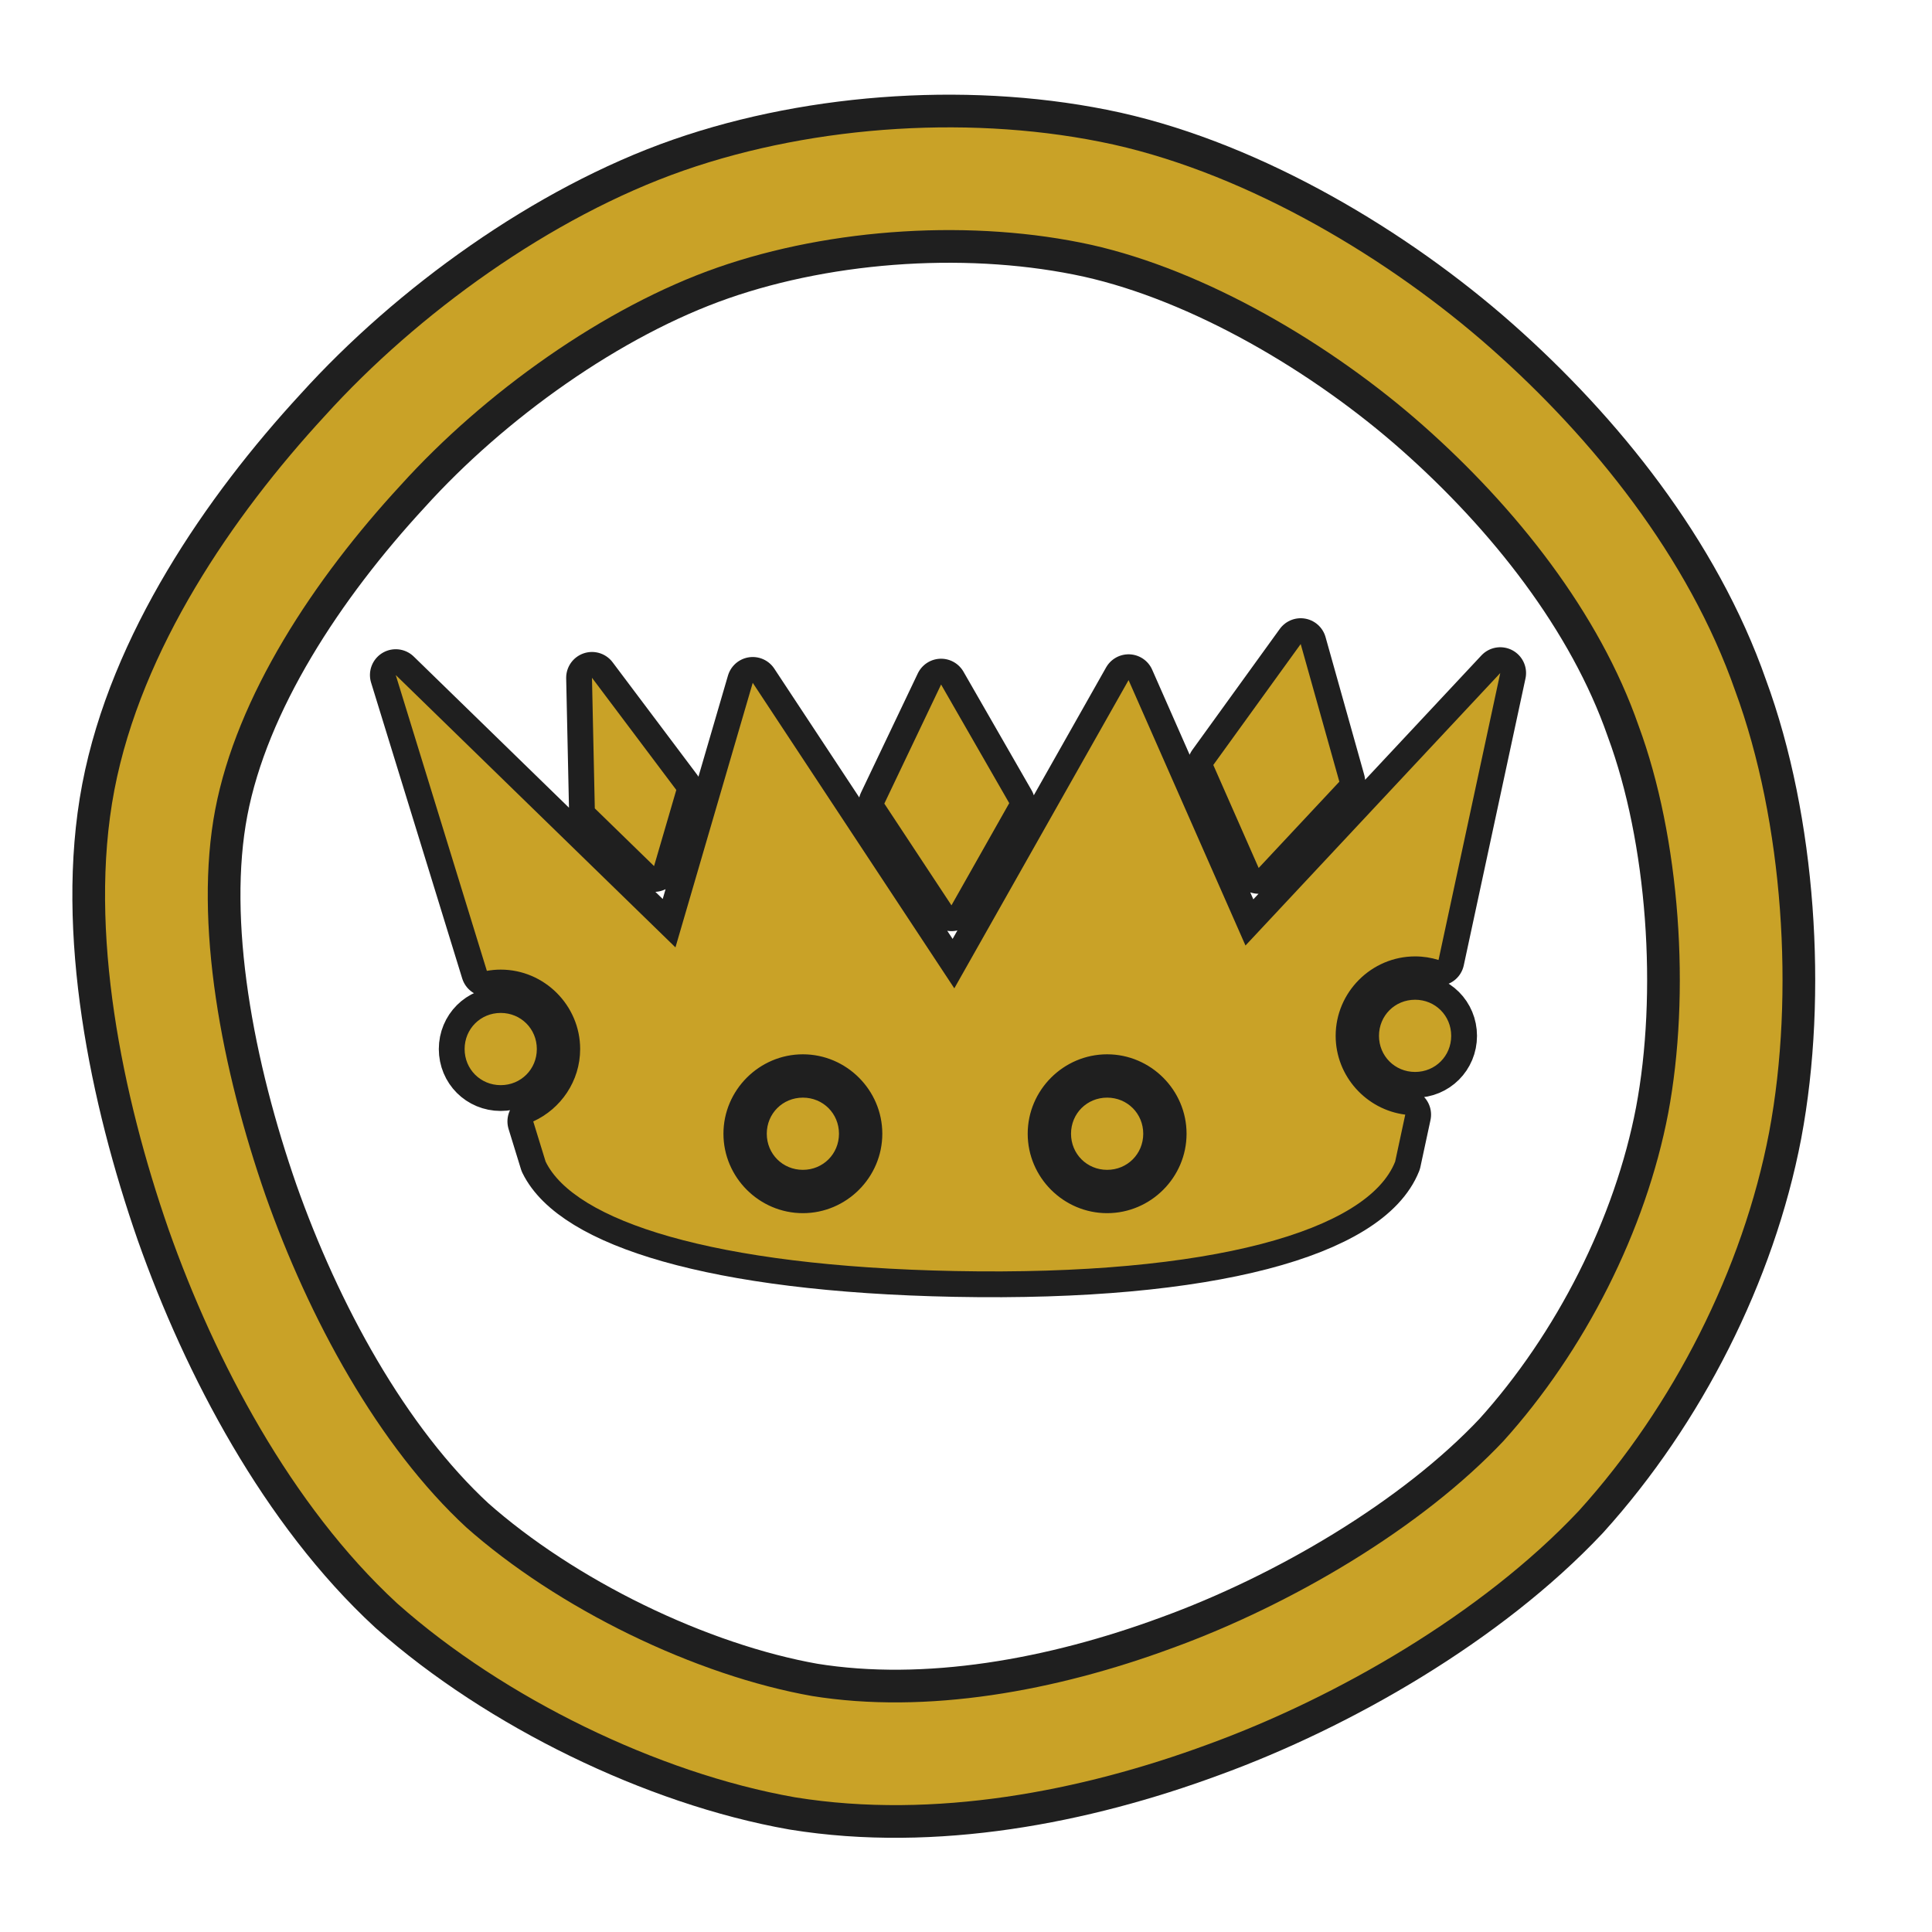
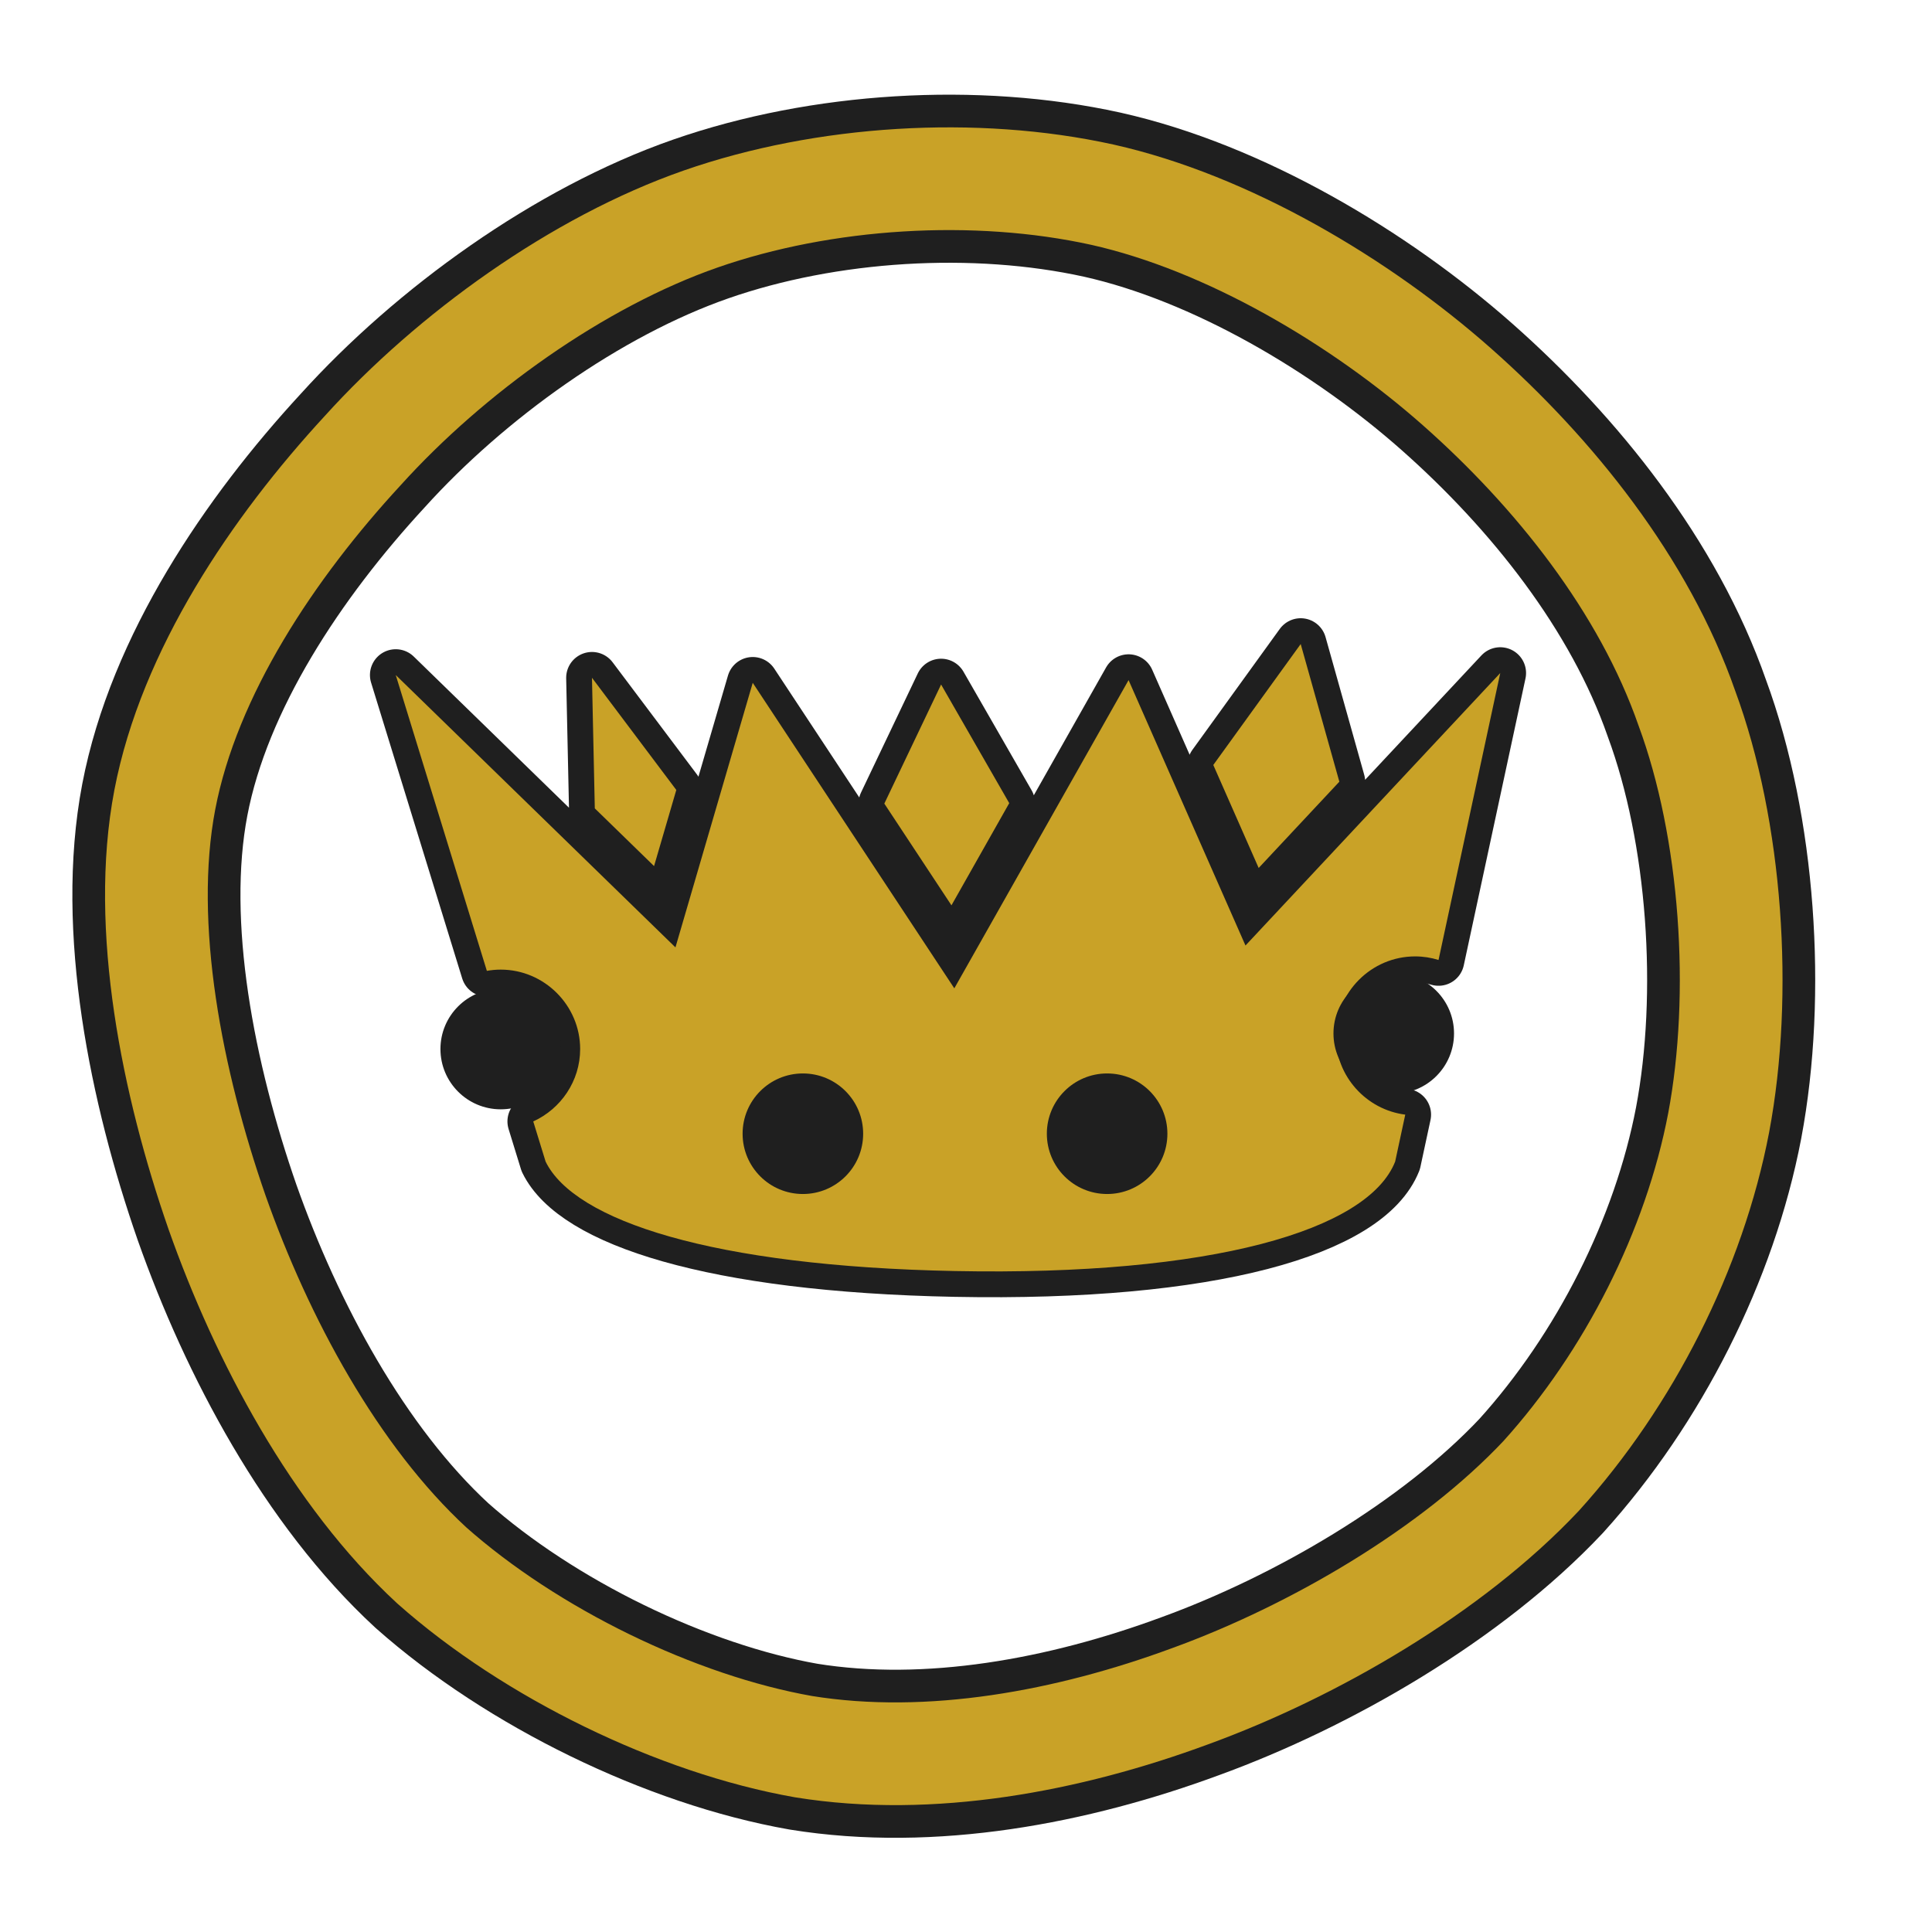
<svg xmlns="http://www.w3.org/2000/svg" width="300" height="300" viewBox="0 0 300 300">
  <g transform="translate(5 5) scale(2.9)">
    <path d="M90.3 58.4C89 65.2 85.5 72.1 80.8 77.3C76 82.4 68.6 86.7 62 89.1C55.5 91.5 48.1 92.9 41.3 91.8C34.5 90.6 26.7 86.8 21.4 82.1C16.2 77.3 12.3 70 9.9 63.2C7.5 56.3 5.8 47.9 7.1 41.1C8.4 34.3 12.9 27.6 17.7 22.4C22.4 17.2 29.2 12.3 35.8 10C42.4 7.7 50.5 7.2 57.3 8.7C64 10.2 71.1 14.4 76.3 19C81.5 23.6 86.3 29.6 88.6 36.2C91 42.7 91.6 51.5 90.3 58.4Z" fill="none" stroke="#1f1f1f" stroke-width="9" stroke-linejoin="round" />
  </g>
  <g transform="translate(5 5) scale(2.9)">
    <path d="M90.3 58.4C89 65.2 85.5 72.1 80.8 77.3C76 82.4 68.6 86.7 62 89.1C55.5 91.5 48.1 92.9 41.3 91.8C34.5 90.6 26.7 86.8 21.4 82.1C16.2 77.3 12.3 70 9.9 63.2C7.5 56.3 5.8 47.9 7.1 41.1C8.4 34.3 12.9 27.6 17.7 22.4C22.4 17.2 29.2 12.3 35.8 10C42.4 7.7 50.5 7.2 57.3 8.7C64 10.2 71.1 14.4 76.3 19C81.5 23.6 86.3 29.6 88.6 36.2C91 42.7 91.6 51.5 90.3 58.4Z" fill="none" stroke="#c9a227" stroke-width="5.5" stroke-linejoin="round" />
  </g>
  <g transform="translate(55 57) scale(0.36)">
-     <path d="m408.256 119.46-37.7 52.165 19.57 44.426 34.8-37.214-16.67-59.375zm86.074 12.513L384.44 249.498 334.01 135.02l-75.162 132.947-86.948-131.78-33.334 114.122L17.922 132.83l39.3 127.6c1.945-.348 3.94-.54 5.98-.54 18.812 0 34.26 15.452 34.26 34.262 0 13.823-8.346 25.822-20.235 31.22l5.337 17.33c12.425 25.466 71.863 45.152 176.582 47.206 110.805 2.174 178.12-17.54 189.854-47.207h-.002l4.357-20.26c-16.836-2.114-30.02-16.612-30.02-33.986 0-18.81 15.45-34.262 34.263-34.262 3.513 0 6.91.54 10.11 1.54l26.622-123.762zm-391.77 2.04 1.22 56.337 25.56 24.89 9.592-32.842-36.37-48.386zm150.585 2.91-24.483 51.36 28.955 43.885 24.922-44.08-29.395-51.166zm204.453 135.962c-8.712 0-15.575 6.862-15.575 15.572 0 8.71 6.863 15.574 15.575 15.574s15.572-6.863 15.572-15.573-6.86-15.572-15.572-15.572zM63.2 278.58c-8.71 0-15.573 6.864-15.573 15.574s6.862 15.573 15.574 15.573c8.713 0 15.573-6.862 15.573-15.573 0-8.71-6.86-15.574-15.572-15.574zm130.33 17.842c18.812 0 34.26 15.45 34.26 34.262 0 18.81-15.448 34.26-34.26 34.26-18.813 0-34.262-15.45-34.262-34.26s15.45-34.262 34.26-34.262zm131.234 0c18.812 0 34.26 15.45 34.26 34.262 0 18.81-15.448 34.26-34.26 34.26-18.813 0-34.262-15.45-34.262-34.26s15.45-34.262 34.262-34.262zm-131.235 18.69c-8.713 0-15.573 6.86-15.573 15.572 0 8.71 6.86 15.574 15.572 15.574 8.71 0 15.572-6.864 15.572-15.574s-6.86-15.573-15.573-15.573zm131.234 0c-8.712 0-15.573 6.86-15.573 15.572 0 8.71 6.862 15.574 15.574 15.574s15.574-6.864 15.574-15.574-6.862-15.573-15.574-15.573z" fill="#c9a227" stroke="#1f1f1f" stroke-width="22.26" stroke-linejoin="round" paint-order="stroke" />
+     <line x1="129.34" y1="215.24" x2="138.57" y2="250.31" stroke="#1f1f1f" stroke-width="22.26" stroke-linecap="round" />
+     <line x1="257.62" y1="232.17" x2="258.85" y2="267.97" stroke="#1f1f1f" stroke-width="22.26" stroke-linecap="round" />
+     <line x1="390.13" y1="216.05" x2="384.44" y2="249.5" stroke="#1f1f1f" stroke-width="22.26" stroke-linecap="round" />
+     <path d="m408.256 119.46-37.7 52.165 19.57 44.426 34.8-37.214-16.67-59.375zm86.074 12.513L384.44 249.498 334.01 135.02l-75.162 132.947-86.948-131.78-33.334 114.122L17.922 132.83l39.3 127.6c1.945-.348 3.94-.54 5.98-.54 18.812 0 34.26 15.452 34.26 34.262 0 13.823-8.346 25.822-20.235 31.22l5.337 17.33c12.425 25.466 71.863 45.152 176.582 47.206 110.805 2.174 178.12-17.54 189.854-47.207h-.002l4.357-20.26c-16.836-2.114-30.02-16.612-30.02-33.986 0-18.81 15.45-34.262 34.263-34.262 3.513 0 6.91.54 10.11 1.54l26.622-123.762zm-391.77 2.04 1.22 56.337 25.56 24.89 9.592-32.842-36.37-48.386zm150.585 2.91-24.483 51.36 28.955 43.885 24.922-44.08-29.395-51.166z" fill="#c9a227" stroke="#1f1f1f" stroke-width="22.26" stroke-linejoin="round" paint-order="stroke" />
+     <circle cx="63.2" cy="294.15" r="26" fill="#1f1f1f" />
+     <circle cx="193.53" cy="330.68" r="26" fill="#1f1f1f" />
+     <circle cx="324.76" cy="330.68" r="26" fill="#1f1f1f" />
+     <circle cx="448.39" cy="287.43" r="26" fill="#1f1f1f" />
  </g>
</svg>
